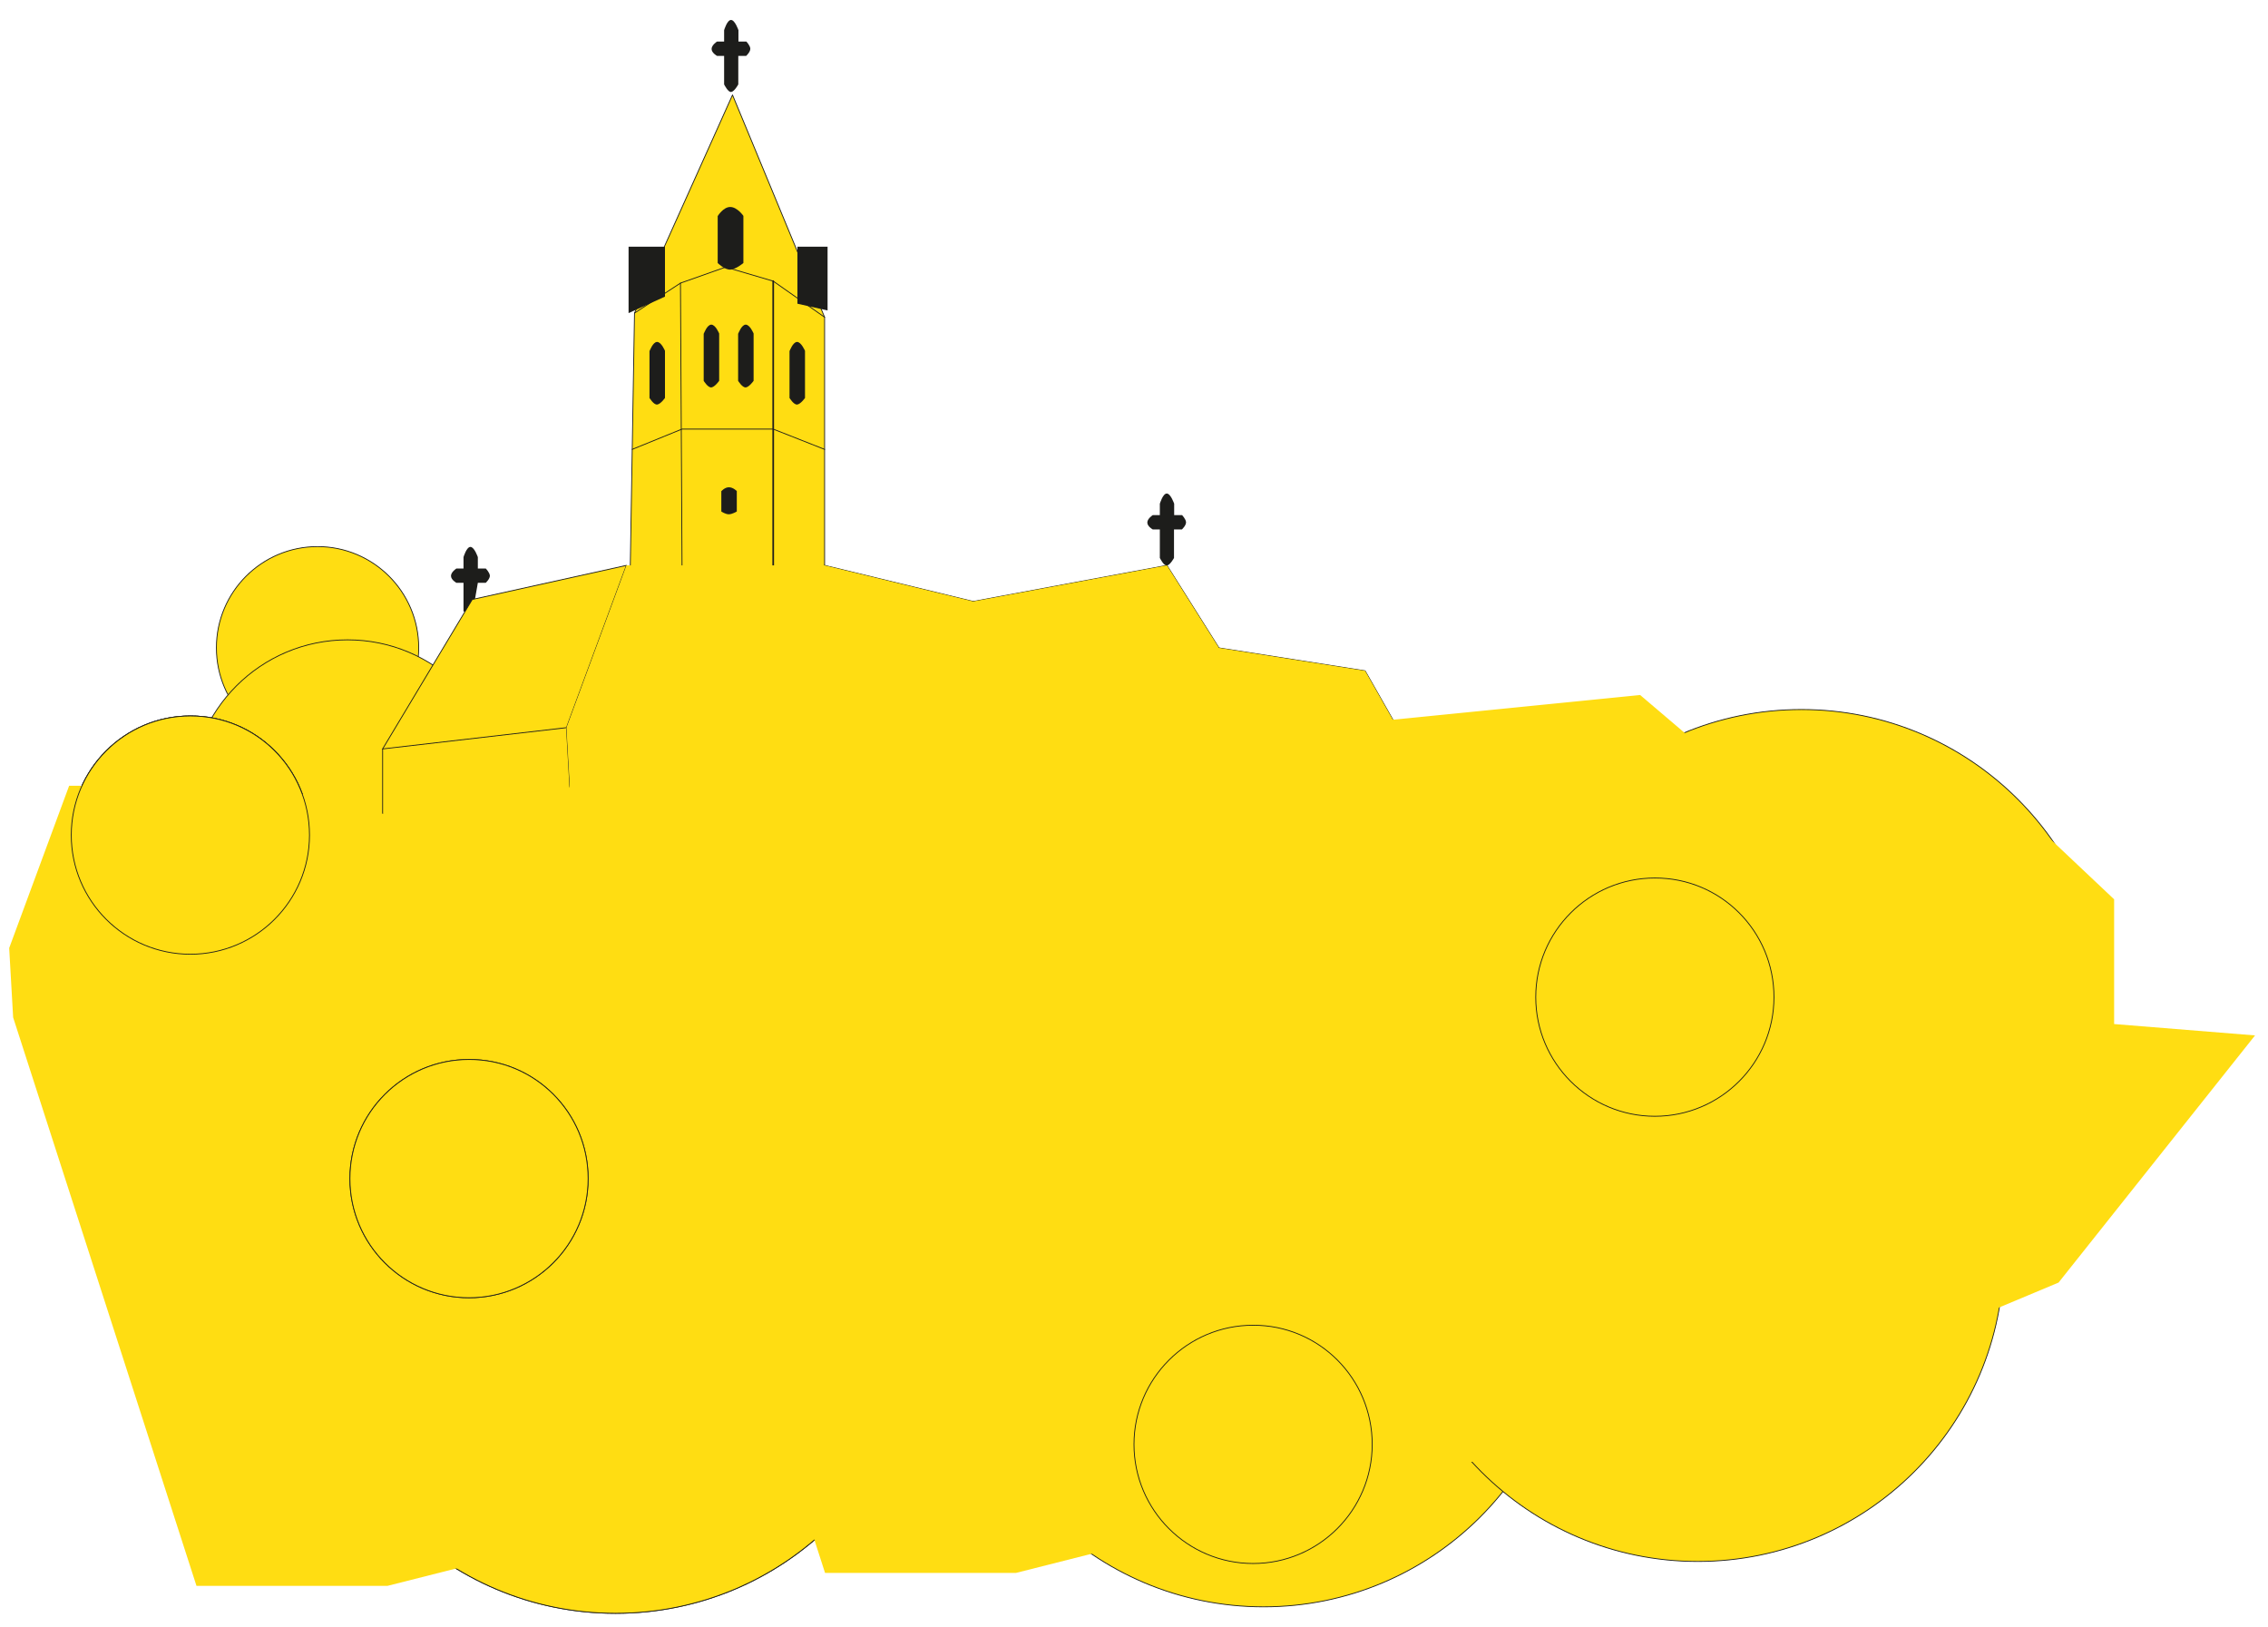
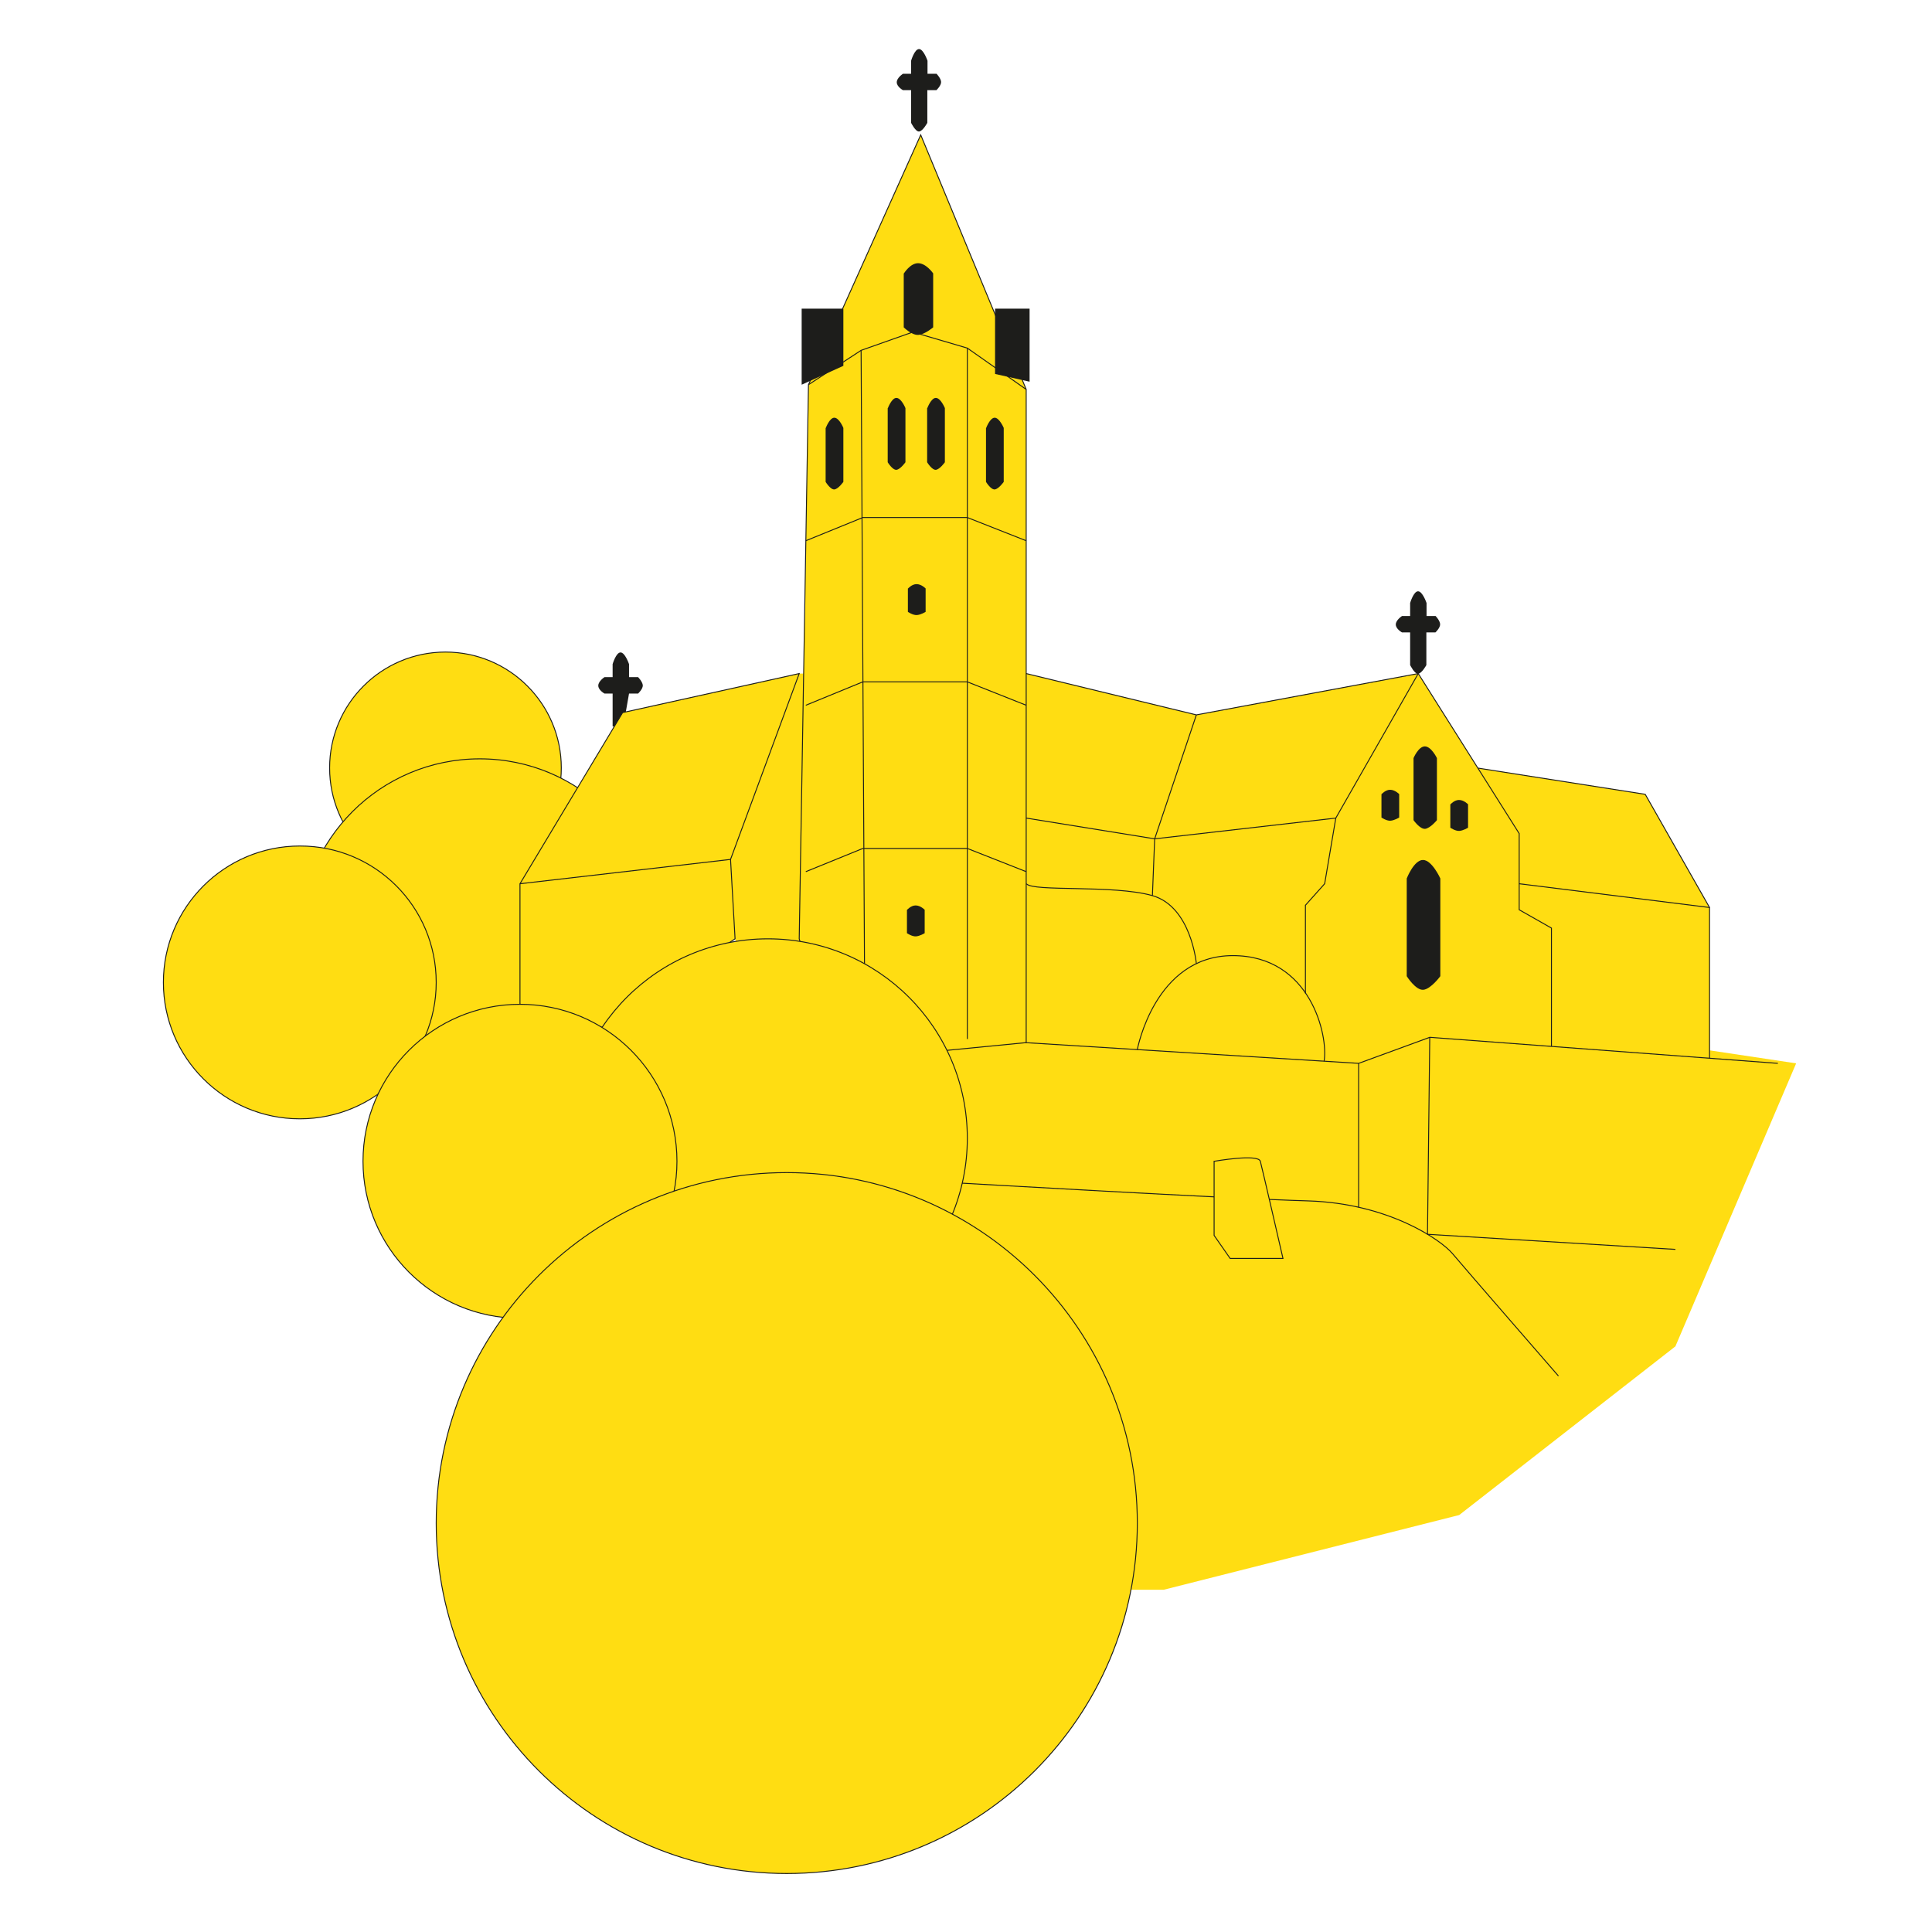
- <svg xmlns="http://www.w3.org/2000/svg" width="350" height="251" viewBox="0 0 350 251">
-   <g id="logohintergrund-copy">
-     <path id="Path" fill="#ffdd12" stroke="none" d="M 88.028 122.97 L 87.418 112.267 L 96.671 87.227 L 127.254 87.227 L 150.184 92.794 L 180.08 87.227 L 188.113 99.963 L 210.663 103.497 L 219.331 118.75 L 219.331 137.994 L 231 139.748 L 214.73 177.881 L 185.597 200.608 L 145.786 210.675 L 116.322 210.675 Z" />
-     <path id="path1" fill="none" stroke="#1d1d1b" stroke-width="0.127" stroke-linecap="round" stroke-linejoin="round" d="M 115.611 136.24 L 172.047 139.748 L 181.631 136.24 L 228.534 139.748" />
-     <path id="path2" fill="#ffdd12" stroke="#1d1d1b" stroke-width="0.127" stroke-linecap="round" stroke-linejoin="round" d="M 127.254 136.952 L 127.254 48.942 L 113.043 14.648 L 97.917 48.306 L 96.671 122.97 L 101.451 139.468 Z" />
-     <path id="path3" fill="#ffdd12" stroke="#1d1d1b" stroke-width="0.127" stroke-linecap="round" stroke-linejoin="round" d="M 64.615 99.938 C 64.615 108.556 57.624 115.547 49.006 115.547 C 40.388 115.547 33.397 108.556 33.397 99.938 C 33.397 91.32 40.388 84.329 49.006 84.329 C 57.624 84.329 64.615 91.32 64.615 99.938 Z" />
-     <path id="path4" fill="#ffdd12" stroke="#1d1d1b" stroke-width="0.127" stroke-linecap="round" stroke-linejoin="round" d="M 77.885 122.97 C 77.885 136.367 67.03 147.222 53.632 147.222 C 40.235 147.222 29.38 136.367 29.38 122.97 C 29.38 109.572 40.235 98.717 53.632 98.717 C 67.03 98.717 77.885 109.572 77.885 122.97 Z" />
-     <path id="path5" fill="#ffdd12" stroke="#1d1d1b" stroke-width="0.127" stroke-linecap="round" stroke-linejoin="round" d="M 47.76 128.842 C 47.76 138.985 39.523 147.222 29.38 147.222 C 19.237 147.222 11 138.985 11 128.842 C 11 118.699 19.237 110.462 29.38 110.462 C 39.549 110.437 47.76 118.673 47.76 128.842 Z" />
-     <path id="path6" fill="none" stroke="#1d1d1b" stroke-width="0.127" stroke-linecap="round" stroke-linejoin="round" d="M 198.969 181.872 C 198.969 181.872 186.258 167.254 184.707 165.399 C 183.156 163.543 176.064 158.611 165.234 158.281 C 154.43 157.975 118.61 155.891 118.61 155.891" />
-     <path id="path7" fill="#ffdd12" stroke="#1d1d1b" stroke-width="0.127" stroke-linecap="round" stroke-linejoin="round" d="M 152.599 152.942 C 152.599 152.942 158.523 151.9 158.802 152.942 C 159.082 153.984 161.853 166.034 161.853 166.034 L 154.735 166.034 L 152.574 162.933 L 152.574 152.942 Z" />
-     <path id="path8" fill="none" stroke="#1d1d1b" stroke-width="0.127" stroke-linecap="round" stroke-linejoin="round" d="M 181.631 136.24 L 181.326 162.78 L 214.73 164.814" />
-     <path id="path9" fill="none" stroke="#1d1d1b" stroke-width="0.254" stroke-linecap="round" stroke-linejoin="round" d="M 172.047 139.748 L 172.047 159.145" />
-     <path id="path10" fill="none" stroke="#1d1d1b" stroke-width="0.127" stroke-linecap="round" stroke-linejoin="round" d="M 142.227 137.892 C 142.227 137.892 144.566 125.232 155.091 125.232 C 165.615 125.232 167.979 136.087 167.395 139.468" />
-     <path id="path11" fill="none" stroke="#1d1d1b" stroke-width="0.127" stroke-linecap="round" stroke-linejoin="round" d="M 164.878 130.317 L 164.878 118.445 L 167.471 115.547 L 168.971 106.7 L 180.08 87.227 L 188.113 99.963 L 193.681 108.784 L 193.681 119.055 L 198.028 121.521 L 198.028 137.46" />
-     <path id="path12" fill="none" stroke="#1d1d1b" stroke-width="0.127" stroke-linecap="round" stroke-linejoin="round" d="M 188.113 99.963 L 210.663 103.497 L 219.331 118.75 L 219.331 139.062" />
-     <path id="path13" fill="none" stroke="#1d1d1b" stroke-width="0.127" stroke-linecap="round" stroke-linejoin="round" d="M 193.681 115.547 L 219.331 118.75" />
-     <path id="path14" fill="none" stroke="#1d1d1b" stroke-width="0.127" stroke-linecap="round" stroke-linejoin="round" d="M 150.184 126.325 C 150.184 126.325 149.498 118.648 144.261 117.148 C 138.999 115.648 128.194 116.665 127.279 115.547" />
-     <path id="path15" fill="none" stroke="#1d1d1b" stroke-width="0.127" stroke-linecap="round" stroke-linejoin="round" d="M 97.917 48.306 L 105.01 43.679 L 111.975 41.213 L 119.322 43.374 L 127.254 48.942" />
-     <path id="path16" fill="none" stroke="#1d1d1b" stroke-width="0.127" stroke-linecap="round" stroke-linejoin="round" d="M 105.01 43.679 L 105.467 126.325" />
-     <path id="path17" fill="none" stroke="#1d1d1b" stroke-width="0.254" stroke-linecap="round" stroke-linejoin="round" d="M 119.322 43.374 L 119.322 136.469" />
-     <path id="path18" fill="none" stroke="#1d1d1b" stroke-width="0.127" stroke-linecap="round" stroke-linejoin="round" d="M 97.561 69.33 L 105.239 66.203 L 119.322 66.203 L 127.254 69.33" />
-     <path id="path19" fill="none" stroke="#1d1d1b" stroke-width="0.127" stroke-linecap="round" stroke-linejoin="round" d="M 97.561 91.498 L 105.239 88.345 L 119.322 88.345 L 127.254 91.498" />
-     <path id="path20" fill="none" stroke="#1d1d1b" stroke-width="0.127" stroke-linecap="round" stroke-linejoin="round" d="M 97.561 113.92 L 105.239 110.793 L 119.322 110.793 L 127.254 113.92" />
-     <path id="path21" fill="none" stroke="#1d1d1b" stroke-width="0.127" stroke-linecap="round" stroke-linejoin="round" d="M 127.254 87.227 L 150.184 92.794 L 180.08 87.227" />
-     <path id="path22" fill="none" stroke="#1d1d1b" stroke-width="0.127" stroke-linecap="round" stroke-linejoin="round" d="M 127.254 106.7 L 144.566 109.496 L 168.971 106.7" />
-     <path id="path23" fill="none" stroke="#1d1d1b" stroke-width="0.127" stroke-linecap="round" stroke-linejoin="round" d="M 150.184 92.794 L 144.566 109.496 L 144.261 117.148" />
-     <path id="path24" fill="#1d1d1b" stroke="none" d="M 100.256 54.128 C 100.256 54.128 100.764 52.755 101.4 52.755 C 102.061 52.755 102.62 54.128 102.62 54.128 L 102.62 61.398 C 102.62 61.398 101.959 62.339 101.425 62.415 C 100.891 62.491 100.23 61.398 100.23 61.398 L 100.23 54.128 Z" />
-     <path id="path25" fill="#1d1d1b" stroke="none" d="M 108.62 51.458 C 108.62 51.458 109.128 50.086 109.764 50.086 C 110.425 50.086 110.984 51.458 110.984 51.458 L 110.984 58.754 C 110.984 58.754 110.323 59.695 109.789 59.771 C 109.255 59.847 108.594 58.754 108.594 58.754 L 108.594 51.458 Z" />
-     <path id="path26" fill="#1d1d1b" stroke="none" d="M 179.445 98.616 C 179.445 98.616 180.106 97.04 180.97 97.04 C 181.834 97.04 182.597 98.616 182.597 98.616 L 182.597 106.979 C 182.597 106.979 181.733 108.047 181.021 108.149 C 180.309 108.225 179.445 106.979 179.445 106.979 L 179.445 98.616 Z" />
-     <path id="path27" fill="#1d1d1b" stroke="none" d="M 178.529 114.835 C 178.529 114.835 179.495 112.343 180.716 112.343 C 181.936 112.343 183.055 114.835 183.055 114.835 L 183.055 128.003 C 183.055 128.003 181.809 129.706 180.792 129.834 C 179.75 129.961 178.529 128.003 178.529 128.003 L 178.529 114.835 Z" />
-     <path id="path28" fill="#1d1d1b" stroke="none" d="M 113.933 51.458 C 113.933 51.458 114.441 50.086 115.077 50.086 C 115.738 50.086 116.297 51.458 116.297 51.458 L 116.297 58.754 C 116.297 58.754 115.636 59.695 115.102 59.771 C 114.568 59.847 113.907 58.754 113.907 58.754 L 113.907 51.458 Z" />
-     <path id="path29" fill="#1d1d1b" stroke="none" d="M 121.864 54.128 C 121.864 54.128 122.373 52.755 123.008 52.755 C 123.644 52.755 124.229 54.128 124.229 54.128 L 124.229 61.398 C 124.229 61.398 123.568 62.339 123.034 62.415 C 122.5 62.491 121.839 61.398 121.839 61.398 L 121.839 54.128 Z" />
-     <path id="path30" fill="#1d1d1b" stroke="none" d="M 110.78 33.307 C 110.78 33.307 111.619 31.934 112.687 31.934 C 113.78 31.934 114.721 33.307 114.721 33.307 L 114.721 40.578 C 114.721 40.578 113.628 41.518 112.738 41.595 C 111.848 41.671 110.755 40.578 110.755 40.578 L 110.755 33.307 Z" />
-     <path id="path31" fill="#1d1d1b" stroke="none" d="M 111.34 75.762 C 111.34 75.762 111.848 75.177 112.484 75.177 C 113.145 75.177 113.704 75.762 113.704 75.762 L 113.704 78.914 C 113.704 78.914 113.043 79.321 112.509 79.346 C 111.975 79.371 111.314 78.914 111.314 78.914 L 111.314 75.762 Z" />
-     <path id="path32" fill="#1d1d1b" stroke="none" d="M 175.148 103.471 C 175.148 103.471 175.657 102.887 176.292 102.887 C 176.953 102.887 177.513 103.471 177.513 103.471 L 177.513 106.624 C 177.513 106.624 176.852 107.03 176.318 107.056 C 175.784 107.081 175.123 106.624 175.123 106.624 L 175.123 103.471 Z" />
-     <path id="path33" fill="#1d1d1b" stroke="none" d="M 184.427 104.844 C 184.427 104.844 184.936 104.259 185.571 104.259 C 186.232 104.259 186.792 104.844 186.792 104.844 L 186.792 107.996 C 186.792 107.996 186.131 108.403 185.597 108.428 C 185.063 108.454 184.402 107.996 184.402 107.996 L 184.402 104.844 Z" />
-     <path id="path34" fill="#1d1d1b" stroke="none" d="M 111.213 119.055 C 111.213 119.055 111.721 118.47 112.357 118.47 C 113.018 118.47 113.577 119.055 113.577 119.055 L 113.577 122.207 C 113.577 122.207 112.916 122.614 112.382 122.639 C 111.848 122.665 111.187 122.207 111.187 122.207 L 111.187 119.055 Z" />
-     <path id="path35" fill="#1d1d1b" stroke="none" d="M 102.62 45.764 L 97.002 48.306 L 97.002 38.061 L 102.62 38.061 Z" />
-     <path id="path36" fill="#1d1d1b" stroke="none" d="M 127.711 47.899 L 123.059 46.857 L 123.059 38.061 L 127.711 38.061 Z" />
-     <path id="path37" fill="#1d1d1b" stroke="none" d="M 182.419 79.473 L 181.199 79.473 L 181.199 77.719 C 181.199 77.719 180.665 76.143 180.055 76.143 C 179.445 76.143 178.987 77.719 178.987 77.719 L 178.987 79.473 L 177.894 79.473 C 177.894 79.473 177.055 80.007 177.055 80.617 C 177.055 81.227 177.894 81.685 177.894 81.685 L 178.987 81.685 L 178.987 86.083 C 178.987 86.083 179.597 87.328 180.08 87.252 C 180.589 87.176 181.173 86.083 181.173 86.083 L 181.173 81.685 L 182.394 81.685 C 182.394 81.685 183.055 81.075 183.029 80.566 C 183.004 80.083 182.419 79.473 182.419 79.473 Z" />
-     <path id="path38" fill="#1d1d1b" stroke="none" d="M 115.178 6.411 L 113.958 6.411 L 113.958 4.657 C 113.958 4.657 113.424 3.081 112.814 3.081 C 112.204 3.081 111.746 4.657 111.746 4.657 L 111.746 6.411 L 110.653 6.411 C 110.653 6.411 109.814 6.945 109.814 7.555 C 109.814 8.165 110.653 8.623 110.653 8.623 L 111.746 8.623 L 111.746 13.021 C 111.746 13.021 112.357 14.266 112.84 14.19 C 113.348 14.114 113.933 13.021 113.933 13.021 L 113.933 8.623 L 115.153 8.623 C 115.153 8.623 115.814 8.012 115.789 7.504 C 115.763 7.021 115.178 6.411 115.178 6.411 Z" />
-     <path id="path39" fill="#1d1d1b" stroke="none" d="M 74.961 87.71 L 73.741 87.71 L 73.741 85.956 C 73.741 85.956 73.207 84.379 72.597 84.379 C 71.987 84.379 71.529 85.956 71.529 85.956 L 71.529 87.71 L 70.436 87.71 C 70.436 87.71 69.597 88.244 69.597 88.854 C 69.597 89.464 70.436 89.921 70.436 89.921 L 71.529 89.921 L 71.529 94.319 C 71.529 94.319 72.089 94.624 72.597 94.548 C 73.105 94.472 73.232 92.82 73.232 92.82 L 73.741 89.921 L 74.961 89.921 C 74.961 89.921 75.622 89.311 75.597 88.803 C 75.546 88.294 74.961 87.71 74.961 87.71 Z" />
-     <path id="path40" fill="#ffdd12" stroke="#1d1d1b" stroke-width="0.127" stroke-linecap="round" stroke-linejoin="round" d="M 59.047 131.766 L 70.106 134.893 L 88.028 122.97 L 87.418 112.267 L 96.671 87.227 L 72.877 92.489 L 59.047 115.547 L 59.047 131.766" />
-     <path id="path41" fill="none" stroke="#1d1d1b" stroke-width="0.127" stroke-linecap="round" stroke-linejoin="round" d="M 59.047 115.547 L 87.418 112.267" />
-     <path id="path42" fill="#ffdd12" stroke="#1d1d1b" stroke-width="0.127" stroke-linecap="round" stroke-linejoin="round" d="M 119.322 149.841 C 119.322 164.687 107.298 176.711 92.451 176.711 C 77.605 176.711 65.581 164.687 65.581 149.841 C 65.581 134.994 77.605 122.97 92.451 122.97 C 107.298 122.97 119.322 134.994 119.322 149.841 Z" />
-     <path id="path43" fill="#ffdd12" stroke="#1d1d1b" stroke-width="0.127" stroke-linecap="round" stroke-linejoin="round" d="M 80.198 152.942 C 80.198 164.611 70.716 174.093 59.047 174.093 C 47.379 174.093 37.896 164.611 37.896 152.942 C 37.896 141.248 47.379 131.791 59.047 131.791 C 70.716 131.791 80.198 141.248 80.198 152.942 Z" />
-     <path id="path44" fill="#ffdd12" stroke="#1d1d1b" stroke-width="0.127" stroke-linecap="round" stroke-linejoin="round" d="M 142.227 201.701 C 142.227 227.784 121.076 248.909 94.994 248.909 C 68.911 248.909 47.76 227.758 47.76 201.701 C 47.76 175.644 68.911 154.467 94.994 154.467 C 121.076 154.467 142.227 175.644 142.227 201.701 Z" />
-     <path id="Path-copy-2" fill="#ffdd12" stroke="none" d="M 88.028 122.97 L 87.418 112.267 L 96.671 87.227 L 127.254 87.227 L 150.184 92.794 L 180.08 87.227 L 188.113 99.963 L 210.663 103.497 L 219.331 118.75 L 219.331 137.994 L 231 139.748 L 214.73 177.881 L 185.597 200.608 L 145.786 210.675 L 116.322 210.675 Z" />
-     <path id="Path-copy-1" fill="#ffdd12" stroke="#1d1d1b" stroke-width="0.127" stroke-linecap="round" stroke-linejoin="round" d="M 47.76 128.842 C 47.76 138.985 39.523 147.222 29.38 147.222 C 19.237 147.222 11 138.985 11 128.842 C 11 118.699 19.237 110.462 29.38 110.462 C 39.549 110.437 47.76 118.673 47.76 128.842 Z" />
-     <path id="Path-copy" fill="#ffdd12" stroke="#1d1d1b" stroke-width="0.127" stroke-linecap="round" stroke-linejoin="round" d="M 142.227 201.701 C 142.227 227.784 121.076 248.909 94.994 248.909 C 68.911 248.909 47.76 227.758 47.76 201.701 C 47.76 175.644 68.911 154.467 94.994 154.467 C 121.076 154.467 142.227 175.644 142.227 201.701 Z" />
-     <path id="Path-copy-5" fill="#ffdd12" stroke="none" d="M 2.028 156.97 L 1.418 146.267 L 10.671 121.227 L 41.254 121.227 L 64.184 126.794 L 94.08 121.227 L 102.113 133.963 L 124.663 137.497 L 133.331 152.75 L 133.331 171.994 L 145 173.748 L 128.73 211.881 L 99.597 234.608 L 59.786 244.675 L 30.322 244.675 Z" />
-     <path id="Path-copy-3" fill="#ffdd12" stroke="#1d1d1b" stroke-width="0.127" stroke-linecap="round" stroke-linejoin="round" d="M 242.227 200.701 C 242.227 226.784 221.076 247.909 194.994 247.909 C 168.911 247.909 147.76 226.758 147.76 200.701 C 147.76 174.644 168.911 153.467 194.994 153.467 C 221.076 153.467 242.227 174.644 242.227 200.701 Z" />
-     <path id="Path-copy-12" fill="#ffdd12" stroke="none" d="M 99.028 154.97 L 98.418 144.267 L 107.671 119.227 L 138.254 119.227 L 161.184 124.794 L 191.08 119.227 L 199.113 131.963 L 221.663 135.497 L 230.331 150.75 L 230.331 169.994 L 242 171.748 L 225.73 209.881 L 196.597 232.608 L 156.786 242.675 L 127.322 242.675 Z" />
-     <path id="Path-copy-11" fill="#ffdd12" stroke="#1d1d1b" stroke-width="0.127" stroke-linecap="round" stroke-linejoin="round" d="M 309.227 193.701 C 309.227 219.784 288.076 240.909 261.994 240.909 C 235.911 240.909 214.76 219.758 214.76 193.701 C 214.76 167.644 235.911 146.467 261.994 146.467 C 288.076 146.467 309.227 167.644 309.227 193.701 Z" />
-     <path id="Path-copy-13" fill="#ffdd12" stroke="#1d1d1b" stroke-width="0.127" stroke-linecap="round" stroke-linejoin="round" d="M 325.227 156.701 C 325.227 182.784 304.076 203.909 277.994 203.909 C 251.911 203.909 230.76 182.758 230.76 156.701 C 230.76 130.644 251.911 109.467 277.994 109.467 C 304.076 109.467 325.227 130.644 325.227 156.701 Z" />
-     <path id="Path-copy-8" fill="#ffdd12" stroke="none" d="M 81.555 142.97 L 80.418 132.267 L 97.663 107.227 L 154.657 107.227 L 197.39 112.794 L 253.105 107.227 L 268.076 119.963 L 310.099 123.497 L 326.254 138.75 L 326.254 157.994 L 348 159.748 L 317.679 197.881 L 263.386 220.608 L 189.194 230.675 L 134.285 230.675 Z" />
-     <path id="Path-copy-7" fill="#ffdd12" stroke="#1d1d1b" stroke-width="0.127" stroke-linecap="round" stroke-linejoin="round" d="M 47.76 128.842 C 47.76 138.985 39.523 147.222 29.38 147.222 C 19.237 147.222 11 138.985 11 128.842 C 11 118.699 19.237 110.462 29.38 110.462 C 39.549 110.437 47.76 118.673 47.76 128.842 Z" />
-     <path id="Path-copy-9" fill="#ffdd12" stroke="#1d1d1b" stroke-width="0.127" stroke-linecap="round" stroke-linejoin="round" d="M 90.76 181.842 C 90.76 191.985 82.523 200.222 72.38 200.222 C 62.237 200.222 54 191.985 54 181.842 C 54 171.699 62.237 163.462 72.38 163.462 C 82.549 163.437 90.76 171.673 90.76 181.842 Z" />
-     <path id="Path-copy-10" fill="#ffdd12" stroke="#1d1d1b" stroke-width="0.127" stroke-linecap="round" stroke-linejoin="round" d="M 273.76 153.842 C 273.76 163.985 265.523 172.222 255.38 172.222 C 245.237 172.222 237 163.985 237 153.842 C 237 143.699 245.237 135.462 255.38 135.462 C 265.549 135.437 273.76 143.673 273.76 153.842 Z" />
-     <path id="Path-copy-15" fill="#ffdd12" stroke="#1d1d1b" stroke-width="0.127" stroke-linecap="round" stroke-linejoin="round" d="M 211.76 222.842 C 211.76 232.985 203.523 241.222 193.38 241.222 C 183.237 241.222 175 232.985 175 222.842 C 175 212.699 183.237 204.462 193.38 204.462 C 203.549 204.437 211.76 212.673 211.76 222.842 Z" />
-     <path id="Path-copy-14" fill="#ffdd12" stroke="#1d1d1b" stroke-width="0.127" stroke-linecap="round" stroke-linejoin="round" d="M 90.76 181.842 C 90.76 191.985 82.523 200.222 72.38 200.222 C 62.237 200.222 54 191.985 54 181.842 C 54 171.699 62.237 163.462 72.38 163.462 C 82.549 163.437 90.76 171.673 90.76 181.842 Z" />
+ <svg xmlns="http://www.w3.org/2000/svg" version="1.1" id="Layer_1" x="0px" y="0px" viewBox="0 0 1024 1024" style="enable-background:new 0 0 1024 1024;" xml:space="preserve">
+   <style type="text/css">
+ 	.st0{fill:#FFDD12;}
+ 	.st1{fill:none;stroke:#1D1D1B;stroke-width:0.5;}
+ 	.st2{fill:#FFDD12;stroke:#1D1D1B;stroke-width:0.5;}
+ 	.st3{fill:none;stroke:#E20613;stroke-width:0.5;}
+ 	.st4{fill:#1D1D1B;}
+ </style>
+   <g>
+     <polygon class="st0" points="389.6,497.6 387.2,455.5 423.6,357 543.9,357 634.1,378.9 751.7,357 783.3,407.1 872,421 906.1,481    906.1,556.7 952,563.6 888,713.6 773.4,803 616.8,842.6 500.9,842.6  " />
+     <polyline class="st1" points="498.1,549.8 720.1,563.6 757.8,549.8 942.3,563.6  " />
+     <polygon class="st2" points="543.9,552.6 543.9,206.4 488,71.5 428.5,203.9 423.6,497.6 442.4,562.5  " />
+     <path class="st2" d="M297.5,407c0,33.9-27.5,61.4-61.4,61.4c-33.9,0-61.4-27.5-61.4-61.4c0-33.9,27.5-61.4,61.4-61.4   C270,345.6,297.5,373.1,297.5,407z" />
+     <path class="st2" d="M349.7,497.6c0,52.7-42.7,95.4-95.4,95.4c-52.7,0-95.4-42.7-95.4-95.4s42.7-95.4,95.4-95.4   C307,402.2,349.7,444.9,349.7,497.6z" />
+     <path class="st2" d="M231.2,520.7c0,39.9-32.4,72.3-72.3,72.3c-39.9,0-72.3-32.4-72.3-72.3c0-39.9,32.4-72.3,72.3-72.3   C198.9,448.3,231.2,480.7,231.2,520.7z" />
+     <path class="st1" d="M826,729.3c0,0-50-57.5-56.1-64.8c-6.1-7.3-34-26.7-76.6-28c-42.5-1.2-183.4-9.4-183.4-9.4" />
+     <path class="st2" d="M643.6,615.5c0,0,23.3-4.1,24.4,0c1.1,4.1,12,51.5,12,51.5h-28l-8.5-12.2V615.5z" />
+     <polyline class="st1" points="757.8,549.8 756.6,654.2 888,662.2  " />
+     <line class="st1" x1="720.1" y1="563.6" x2="720.1" y2="639.9" />
+     <path class="st1" d="M602.8,556.3c0,0,9.2-49.8,50.6-49.8s50.7,42.7,48.4,56" />
+     <polyline class="st1" points="691.9,526.5 691.9,479.8 702.1,468.4 708,433.6 751.7,357 783.3,407.1 805.2,441.8 805.2,482.2    822.3,491.9 822.3,554.6  " />
+     <polyline class="st1" points="783.3,407.1 872,421 906.1,481 906.1,560.9  " />
+     <line class="st1" x1="805.2" y1="468.4" x2="906.1" y2="481" />
+     <path class="st1" d="M634.1,510.8c0,0-2.7-30.2-23.3-36.1c-20.7-5.9-63.2-1.9-66.8-6.3" />
+     <path class="st3" d="M428.5,203.9" />
+     <path class="st3" d="M428.5,203.9" />
+     <polyline class="st1" points="428.5,203.9 456.4,185.7 483.8,176 512.7,184.5 543.9,206.4  " />
+     <line class="st1" x1="456.4" y1="185.7" x2="458.2" y2="510.8" />
+     <line class="st1" x1="512.7" y1="184.5" x2="512.7" y2="550.7" />
+     <polyline class="st1" points="427.1,286.6 457.3,274.3 512.7,274.3 543.9,286.6  " />
+     <polyline class="st1" points="427.1,373.8 457.3,361.4 512.7,361.4 543.9,373.8  " />
+     <polyline class="st1" points="427.1,462 457.3,449.7 512.7,449.7 543.9,462  " />
+     <polyline class="st1" points="543.9,357 634.1,378.9 751.7,357  " />
+     <polyline class="st1" points="543.9,433.6 612,444.6 708,433.6  " />
+     <polyline class="st1" points="634.1,378.9 612,444.6 610.8,474.7  " />
+     <path class="st4" d="M437.7,226.8c0,0,2-5.4,4.5-5.4c2.6,0,4.8,5.4,4.8,5.4v28.6c0,0-2.6,3.7-4.7,4c-2.1,0.3-4.7-4-4.7-4V226.8z" />
+     <path class="st4" d="M470.6,216.3c0,0,2-5.4,4.5-5.4c2.6,0,4.8,5.4,4.8,5.4V245c0,0-2.6,3.7-4.7,4c-2.1,0.3-4.7-4-4.7-4V216.3z" />
+     <path class="st4" d="M749.2,401.8c0,0,2.6-6.2,6-6.2c3.4,0,6.4,6.2,6.4,6.2v32.9c0,0-3.4,4.2-6.2,4.6c-2.8,0.3-6.2-4.6-6.2-4.6   V401.8z" />
+     <path class="st4" d="M745.6,465.6c0,0,3.8-9.8,8.6-9.8c4.8,0,9.2,9.8,9.2,9.8v51.8c0,0-4.9,6.7-8.9,7.2c-4.1,0.5-8.9-7.2-8.9-7.2   V465.6z" />
+     <path class="st4" d="M491.5,216.3c0,0,2-5.4,4.5-5.4c2.6,0,4.8,5.4,4.8,5.4V245c0,0-2.6,3.7-4.7,4c-2.1,0.3-4.7-4-4.7-4V216.3z" />
+     <path class="st4" d="M522.7,226.8c0,0,2-5.4,4.5-5.4s4.8,5.4,4.8,5.4v28.6c0,0-2.6,3.7-4.7,4c-2.1,0.3-4.7-4-4.7-4V226.8z" />
+     <path class="st4" d="M479.1,144.9c0,0,3.3-5.4,7.5-5.4c4.3,0,8,5.4,8,5.4v28.6c0,0-4.3,3.7-7.8,4c-3.5,0.3-7.8-4-7.8-4V144.9z" />
+     <path class="st4" d="M481.3,311.9c0,0,2-2.3,4.5-2.3c2.6,0,4.8,2.3,4.8,2.3v12.4c0,0-2.6,1.6-4.7,1.7c-2.1,0.1-4.7-1.7-4.7-1.7   V311.9z" />
+     <path class="st4" d="M732.3,420.9c0,0,2-2.3,4.5-2.3c2.6,0,4.8,2.3,4.8,2.3v12.4c0,0-2.6,1.6-4.7,1.7c-2.1,0.1-4.7-1.7-4.7-1.7   V420.9z" />
+     <path class="st4" d="M768.8,426.3c0,0,2-2.3,4.5-2.3c2.6,0,4.8,2.3,4.8,2.3v12.4c0,0-2.6,1.6-4.7,1.7c-2.1,0.1-4.7-1.7-4.7-1.7   V426.3z" />
+     <path class="st4" d="M480.8,482.2c0,0,2-2.3,4.5-2.3c2.6,0,4.8,2.3,4.8,2.3v12.4c0,0-2.6,1.6-4.7,1.7c-2.1,0.1-4.7-1.7-4.7-1.7   V482.2z" />
+     <polygon class="st4" points="447,193.9 424.9,203.9 424.9,163.6 447,163.6  " />
+     <polygon class="st4" points="545.7,202.3 527.4,198.2 527.4,163.6 545.7,163.6  " />
+     <path class="st4" d="M760.9,326.5h-4.8v-6.9c0,0-2.1-6.2-4.5-6.2c-2.4,0-4.2,6.2-4.2,6.2v6.9h-4.3c0,0-3.3,2.1-3.3,4.5   c0,2.4,3.3,4.2,3.3,4.2h4.3v17.3c0,0,2.4,4.9,4.3,4.6c2-0.3,4.3-4.6,4.3-4.6v-17.3h4.8c0,0,2.6-2.4,2.5-4.4   C763.2,328.9,760.9,326.5,760.9,326.5z" />
+     <path class="st4" d="M496.4,39.1h-4.8v-6.9c0,0-2.1-6.2-4.5-6.2c-2.4,0-4.2,6.2-4.2,6.2v6.9h-4.3c0,0-3.3,2.1-3.3,4.5   c0,2.4,3.3,4.2,3.3,4.2h4.3v17.3c0,0,2.4,4.9,4.3,4.6c2-0.3,4.3-4.6,4.3-4.6V47.8h4.8c0,0,2.6-2.4,2.5-4.4   C498.7,41.5,496.4,39.1,496.4,39.1z" />
+     <path class="st4" d="M338.2,358.9h-4.8v-6.9c0,0-2.1-6.2-4.5-6.2s-4.2,6.2-4.2,6.2v6.9h-4.3c0,0-3.3,2.1-3.3,4.5   c0,2.4,3.3,4.2,3.3,4.2h4.3v17.3c0,0,2.2,1.2,4.2,0.9c2-0.3,2.5-6.8,2.5-6.8l2-11.4h4.8c0,0,2.6-2.4,2.5-4.4   C340.5,361.2,338.2,358.9,338.2,358.9z" />
+     <polyline class="st2" points="275.6,532.2 319.1,544.5 389.6,497.6 387.2,455.5 423.6,357 330,377.7 275.6,468.4 275.6,532.2  " />
+     <line class="st1" x1="275.6" y1="468.4" x2="387.2" y2="455.5" />
+     <path class="st2" d="M423.6,357" />
+     <path class="st2" d="M512.7,603.3c0,58.4-47.3,105.7-105.7,105.7c-58.4,0-105.7-47.3-105.7-105.7c0-58.4,47.3-105.7,105.7-105.7   C465.4,497.6,512.7,544.9,512.7,603.3z" />
+     <path class="st2" d="M358.8,615.5c0,45.9-37.3,83.2-83.2,83.2s-83.2-37.3-83.2-83.2c0-46,37.3-83.2,83.2-83.2   S358.8,569.5,358.8,615.5z" />
+     <path class="st2" d="M602.8,807.3C602.8,909.9,519.6,993,417,993c-102.6,0-185.8-83.2-185.8-185.7S314.4,621.5,417,621.5   C519.6,621.5,602.8,704.8,602.8,807.3z" />
  </g>
</svg>
